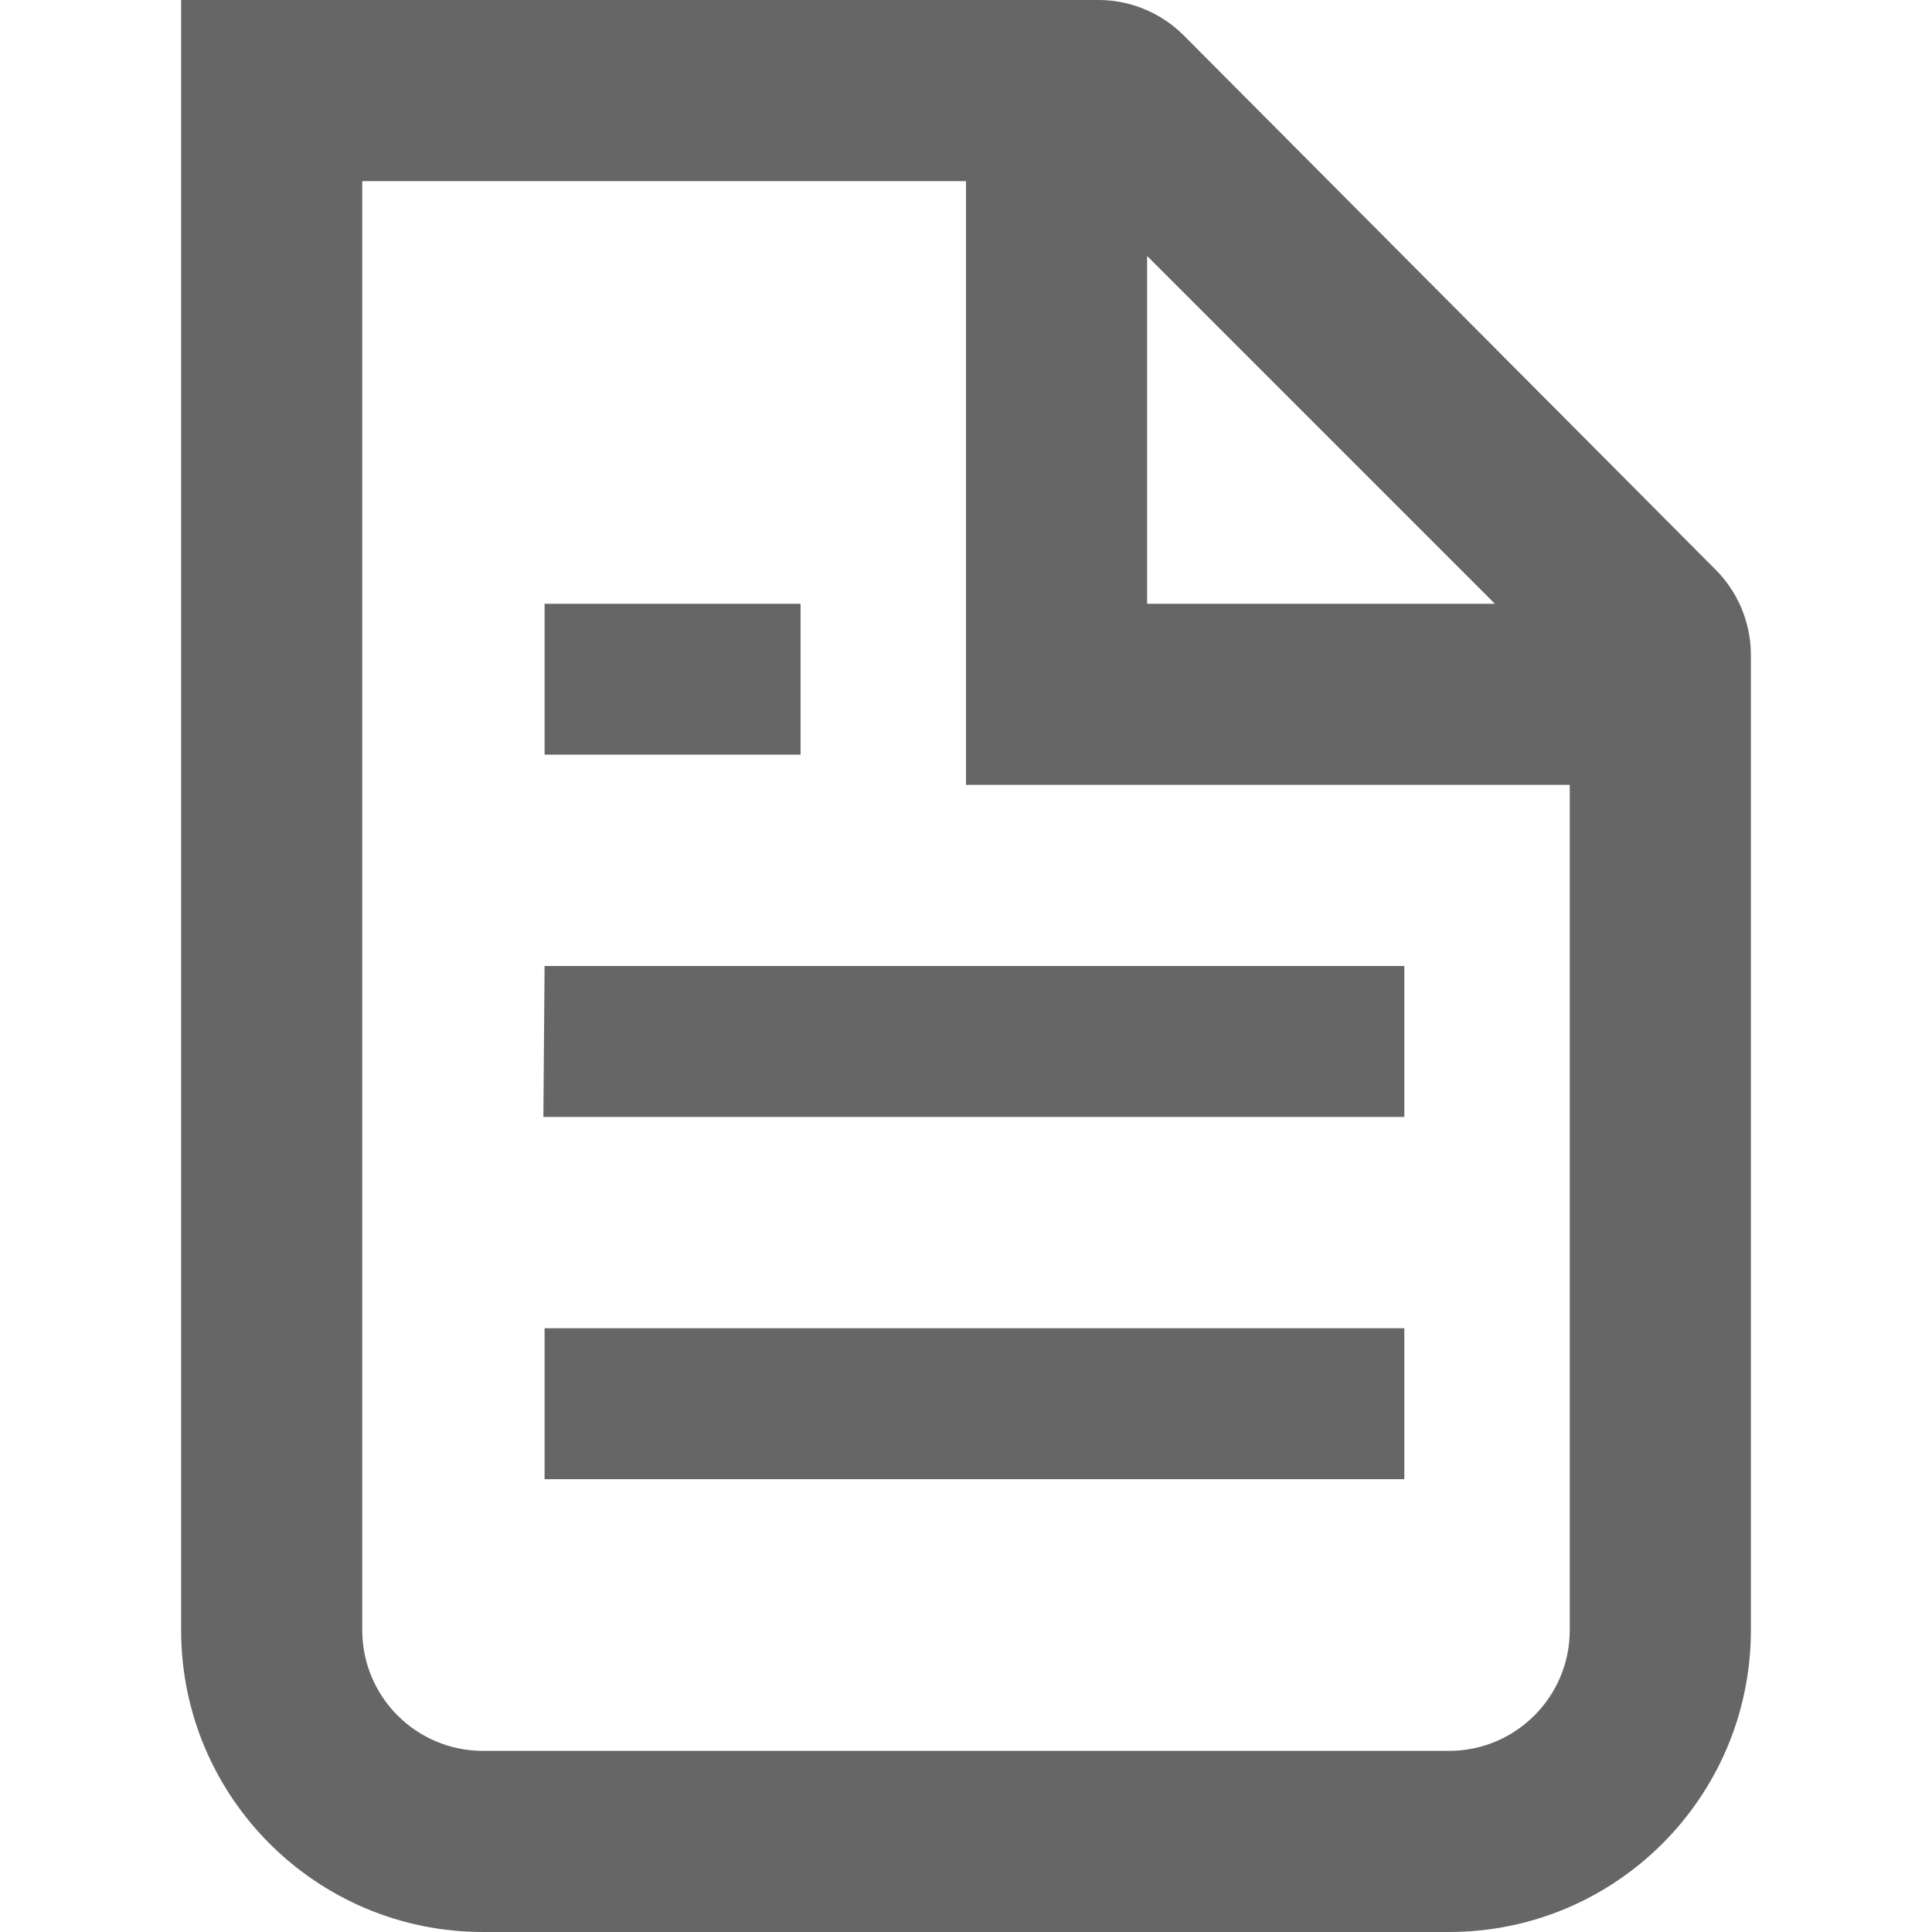
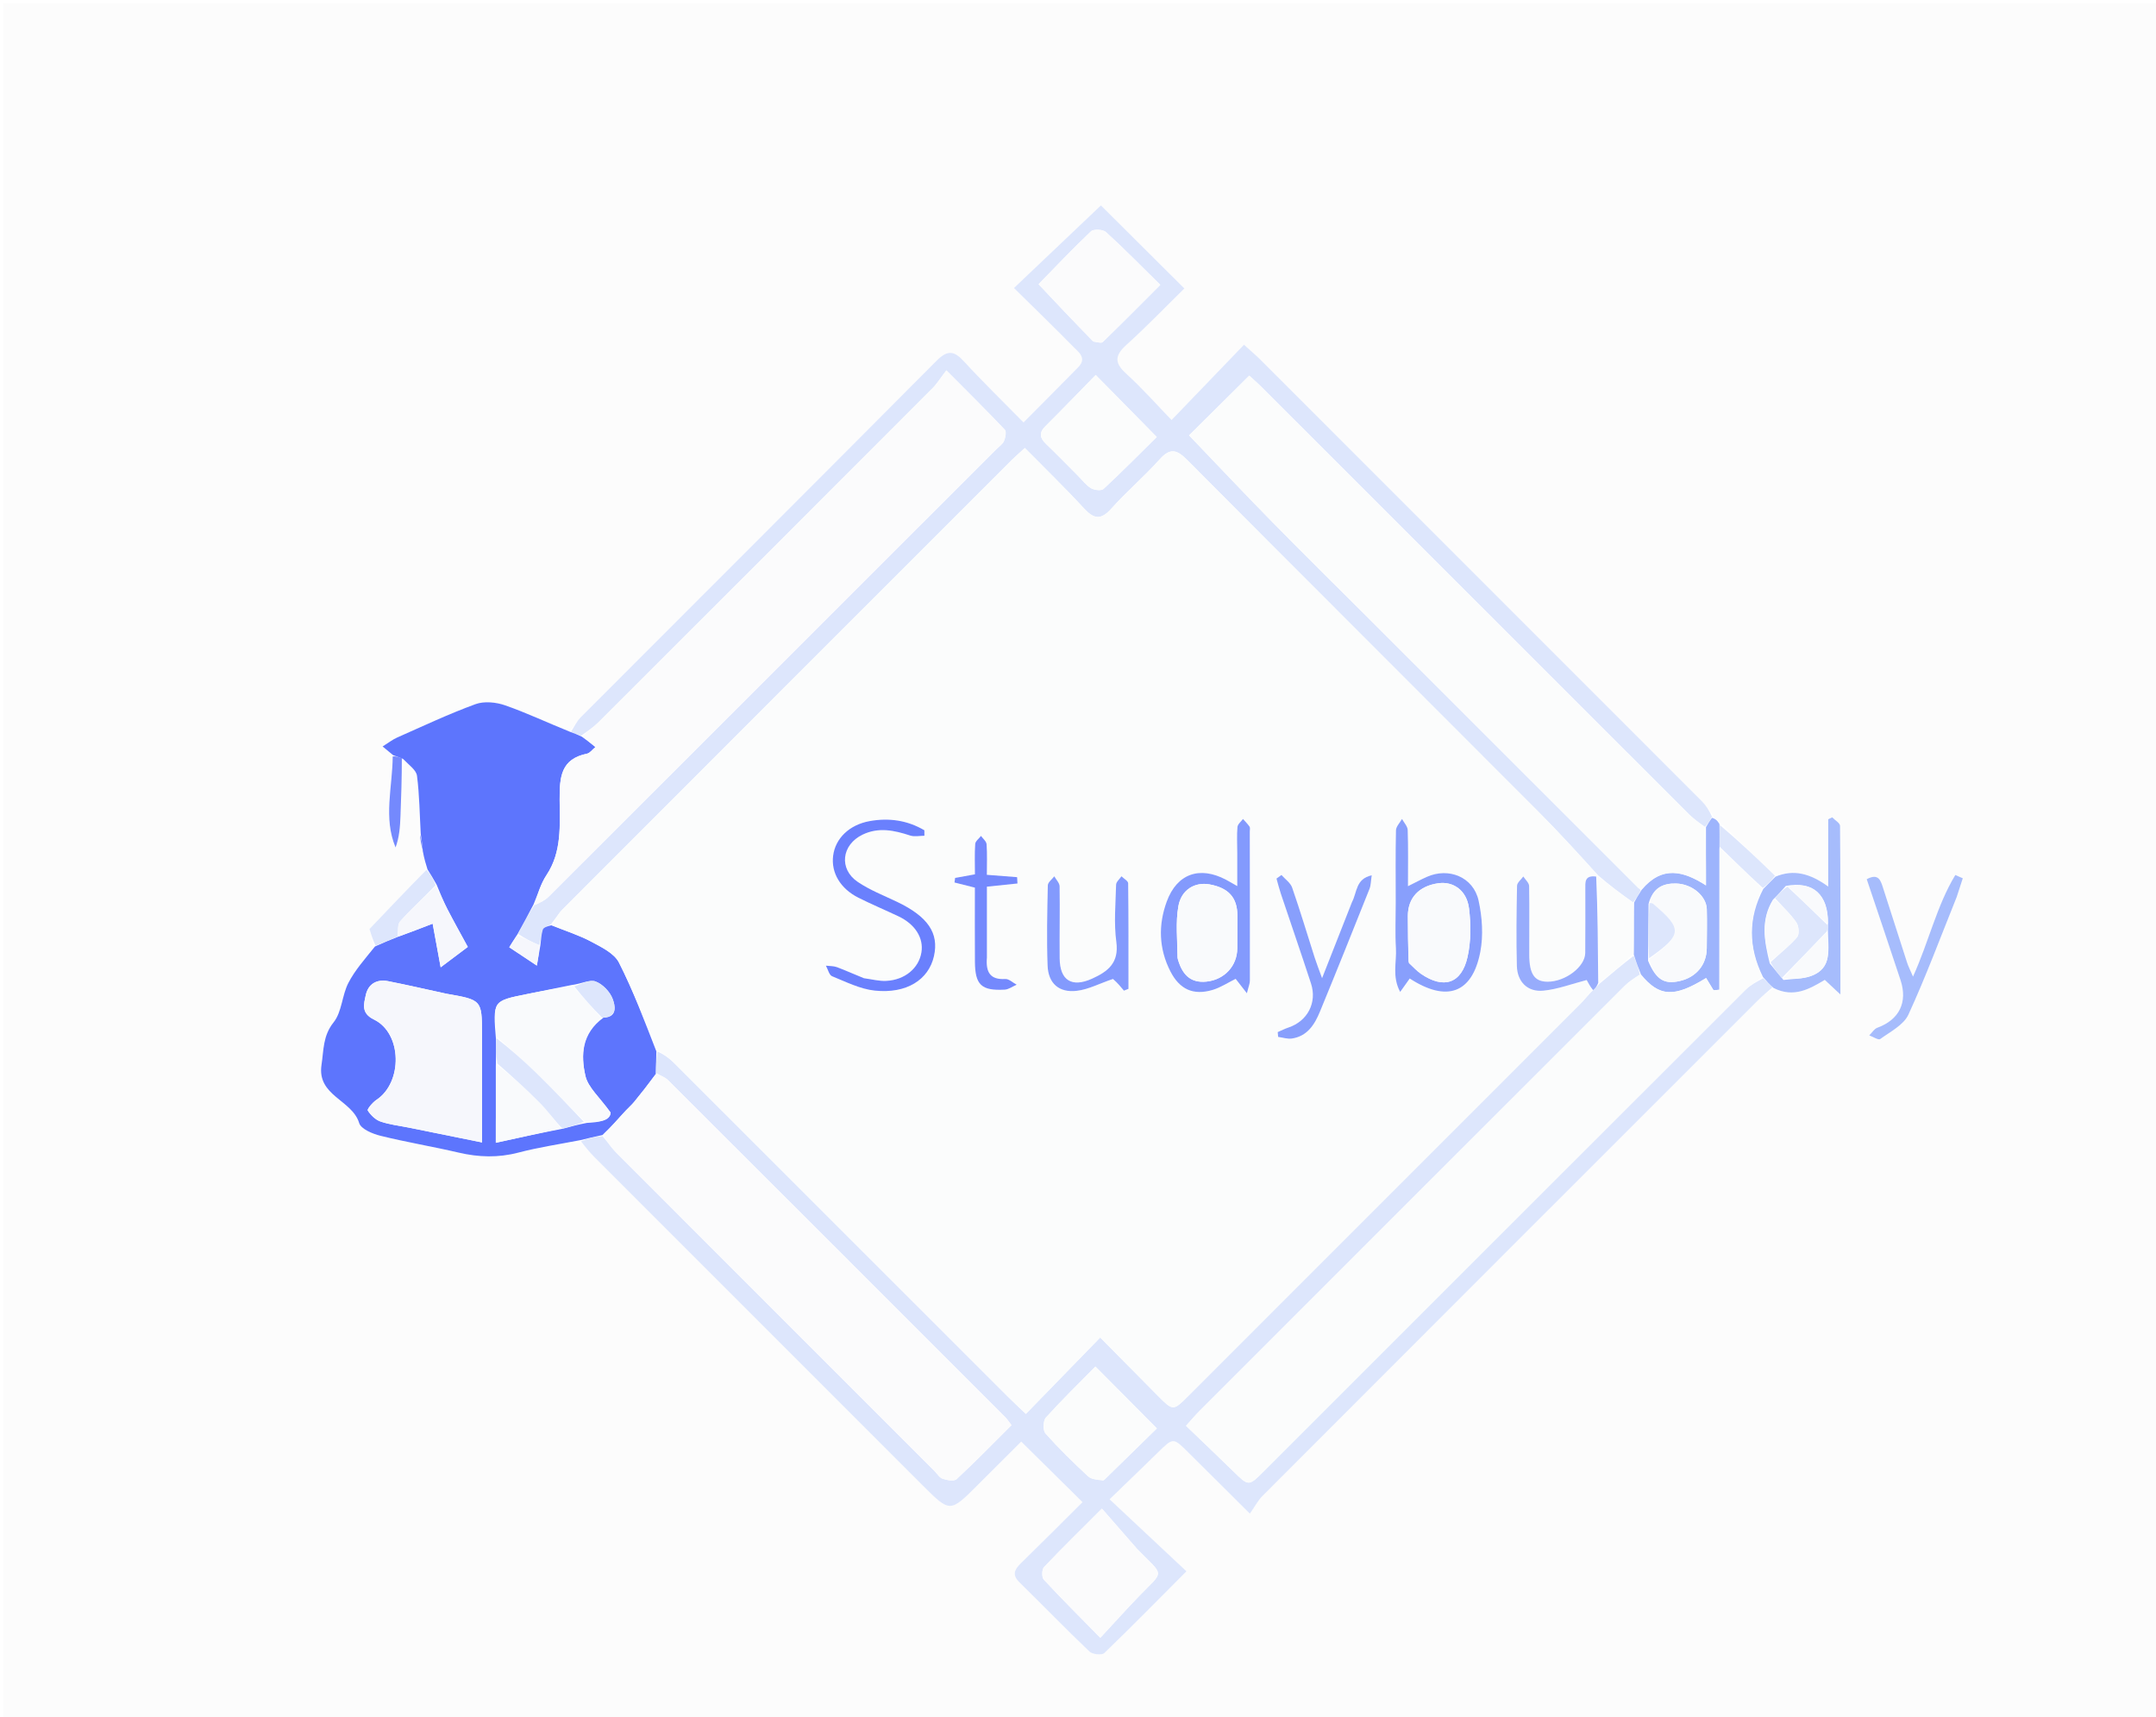
- <svg xmlns="http://www.w3.org/2000/svg" fill="none" viewBox="0 0 16 16">
-   <path d="M14.5 13.5V5.41a1 1 0 0 0-.3-.7L9.8.29A1 1 0 0 0 9.08 0H1.5v13.5A2.5 2.5 0 0 0 4 16h8a2.5 2.5 0 0 0 2.5-2.5m-1.5 0v-7H8v-5H3v12a1 1 0 0 0 1 1h8a1 1 0 0 0 1-1M9.5 5V2.12L12.38 5zM5.13 5h-.62v1.25h2.12V5zm-.62 3h7.12v1.25H4.5zm.62 3h-.62v1.25h7.12V11z" clip-rule="evenodd" fill="#666" fill-rule="evenodd" />
+ <svg xmlns="http://www.w3.org/2000/svg" version="1.1" id="Layer_1" x="0px" y="0px" width="100%" viewBox="0 0 657 523" enable-background="new 0 0 657 523" xml:space="preserve">
+   <path fill="#FCFCFC" opacity="1" stroke="none" d=" M458,524   C305.333,524 153.167,524 1,524   C1,349.667 1,175.333 1,1   C220,1 439,1 658,1   C658,175.333 658,349.667 658,524   C591.5,524 525,524 458,524  M523.921,250.36   C523.275,249.921 522.629,249.482 521.938,248.347   C520.821,246.932 519.834,245.388 518.568,244.121   C473.698,199.205 428.804,154.314 383.902,109.43   C382.664,108.191 381.31,107.068 379.085,105.054   C371.609,112.822 364.503,120.206 357.012,127.991   C352.302,123.126 348.005,118.228 343.208,113.882   C339.597,110.611 339.651,108.369 343.233,105.123   C349.482,99.463 355.343,93.374 360.92,87.902   C351.688,78.72 343.122,70.2 335.479,62.598   C327.019,70.636 318.179,79.035 308.982,87.773   C315.012,93.713 321.115,99.612 327.065,105.662   C328.679,107.304 331.286,109.123 328.575,111.896   C323.245,117.347 317.849,122.734 311.906,128.727   C305.545,122.253 299.475,116.361 293.759,110.142   C290.737,106.854 288.758,106.553 285.37,109.963   C249.316,146.256 213.09,182.377 176.956,218.59   C175.73,219.819 174.974,221.516 173.275,222.966   C166.841,220.244 160.508,217.234 153.925,214.94   C151.169,213.98 147.545,213.614 144.901,214.58   C136.784,217.546 128.937,221.256 121.02,224.756   C119.598,225.385 118.34,226.387 116.595,227.473   C118.052,228.684 118.918,229.404 119.554,230.871   C119.605,239.988 116.759,249.206 120.542,258.247   C121.7,255.093 121.913,251.924 122.039,248.751   C122.272,242.876 122.454,237 123.424,231.578   C124.694,233.185 126.848,234.677 127.072,236.417   C127.821,242.251 127.881,248.173 127.76,254.525   C128.094,256.17 128.428,257.814 128.789,260.173   C129.284,261.762 129.778,263.35 129.617,265.201   C123.952,271.159 118.287,277.117 112.597,283.103   C113.034,284.564 113.585,286.407 113.69,288.743   C111.137,292.323 108.146,295.677 106.153,299.545   C104.204,303.329 104.192,308.37 101.667,311.532   C98.368,315.664 98.667,319.942 97.975,324.492   C96.535,333.977 107.297,335.144 109.449,342.235   C110,344.054 113.532,345.522 115.95,346.12   C123.838,348.071 131.876,349.404 139.793,351.249   C145.887,352.67 151.801,352.856 157.937,351.247   C164.177,349.611 170.599,348.671 177.122,348.161   C178.453,349.641 179.719,351.185 181.123,352.591   C214.447,385.94 247.786,419.273 281.122,452.61   C289.495,460.983 289.493,460.981 297.849,452.631   C302.504,447.979 307.167,443.335 311.204,439.309   C317.686,445.715 323.563,451.523 329.876,457.76   C323.8,463.797 317.482,470.146 311.074,476.401   C309.099,478.329 308.348,479.938 310.68,482.22   C317.825,489.208 324.773,496.401 332.003,503.298   C332.903,504.157 335.766,504.468 336.499,503.763   C344.733,495.854 352.728,487.697 361.553,478.837   C353.705,471.483 346.261,464.506 338.131,456.887   C343.412,451.777 348.194,447.203 352.916,442.568   C357.532,438.038 357.5,438.016 362.235,442.732   C368.088,448.562 373.95,454.382 380.87,461.261   C382.428,459.055 383.376,457.205 384.775,455.805   C435.037,405.47 485.339,355.175 535.65,304.888   C537.055,303.484 538.61,302.231 540.753,301.197   C546.696,304.264 551.601,301.227 556.068,298.606   C557.413,299.863 558.547,300.922 560.829,303.056   C560.829,284.808 560.867,268.245 560.722,251.684   C560.715,250.807 559.16,249.943 558.325,249.073   C557.922,249.267 557.519,249.462 557.116,249.656   C557.116,256.187 557.116,262.718 557.116,270.169   C551.666,266.216 546.593,264.793 540.754,266.521   C535.204,261.332 529.655,256.142 523.921,250.36  M596.411,272.987   C596.981,271.206 597.551,269.425 598.121,267.644   C597.363,267.31 596.605,266.976 595.847,266.642   C590.193,275.972 587.792,286.919 582.955,297.606   C582.119,295.652 581.536,294.533 581.151,293.349   C578.689,285.774 576.273,278.184 573.835,270.6   C573.118,268.369 572.478,265.976 568.849,267.924   C570.576,273.055 572.266,278.061 573.945,283.071   C575.685,288.264 577.423,293.459 579.144,298.658   C581.395,305.457 578.748,310.753 572.082,313.191   C571.109,313.547 570.437,314.725 569.625,315.522   C570.765,315.931 572.411,317.036 572.96,316.635   C576.045,314.387 580.103,312.346 581.556,309.188   C586.894,297.585 591.337,285.571 596.411,272.987  z" />
+   <path fill="#DDE6FC" opacity="1" stroke="none" d=" M173.999,222.995   C174.974,221.516 175.73,219.819 176.956,218.59   C213.09,182.377 249.316,146.256 285.37,109.963   C288.758,106.553 290.737,106.854 293.759,110.142   C299.475,116.361 305.545,122.253 311.906,128.727   C317.849,122.734 323.245,117.347 328.575,111.896   C331.286,109.123 328.679,107.304 327.065,105.662   C321.115,99.612 315.012,93.713 308.982,87.773   C318.179,79.035 327.019,70.636 335.479,62.598   C343.122,70.2 351.688,78.72 360.92,87.902   C355.343,93.374 349.482,99.463 343.233,105.123   C339.651,108.369 339.597,110.611 343.208,113.882   C348.005,118.228 352.302,123.126 357.012,127.991   C364.503,120.206 371.609,112.822 379.085,105.054   C381.31,107.068 382.664,108.191 383.902,109.43   C428.804,154.314 473.698,199.205 518.568,244.121   C519.834,245.388 520.821,246.932 521.681,248.854   C520.904,250.26 520.384,251.158 519.533,252.001   C517.686,250.68 516.062,249.523 514.67,248.132   C471.302,204.802 427.958,161.448 384.601,118.108   C383.13,116.637 381.557,115.269 380.692,114.467   C374.339,120.772 368.474,126.592 362.347,132.673   C370.602,141.281 379.087,150.299 387.762,159.13   C397.614,169.159 407.64,179.016 417.584,188.955   C444.799,216.158 472.011,243.365 499.231,270.562   C499.459,270.789 499.796,270.908 499.952,271.369   C499.203,272.78 498.585,273.898 497.624,274.985   C493.836,272.32 490.392,269.686 486.933,266.704   C480.861,259.991 474.927,253.503 468.723,247.284   C433.073,211.549 397.321,175.916 361.729,140.124   C358.545,136.922 356.528,136.472 353.347,140.026   C348.688,145.232 343.309,149.794 338.654,155.003   C335.453,158.585 333.315,158.184 330.267,154.868   C324.551,148.65 318.463,142.772 312.3,136.52   C310.561,138.12 309.323,139.178 308.175,140.326   C262.581,185.906 216.99,231.489 171.438,277.112   C170.086,278.465 169.164,280.248 167.712,281.784   C166.694,282.256 165.61,282.649 165.401,283.316   C164.928,284.823 164.887,286.465 164.326,288.042   C161.915,286.986 159.848,285.94 157.906,284.569   C159.553,281.362 161.073,278.48 162.799,275.841   C164.405,275.155 166.011,274.432 167.177,273.268   C212.668,227.849 258.119,182.389 303.574,136.934   C304.398,136.109 305.508,135.402 305.944,134.405   C306.395,133.371 306.74,131.525 306.18,130.934   C300.635,125.079 294.892,119.41 288.388,112.867   C286.611,115.178 285.549,116.926 284.145,118.332   C250.261,152.277 216.346,186.192 182.403,220.079   C180.905,221.574 179.094,222.756 177.124,224.175   C175.88,223.843 174.939,223.419 173.999,222.995  M333.33,104.148   C334.249,104.199 335.578,104.673 336.027,104.238   C341.829,98.625 347.506,92.882 353.579,86.807   C347.757,81.081 342.531,75.739 337.016,70.715   C336.111,69.89 333.256,69.742 332.455,70.5   C326.832,75.822 321.511,81.465 316.48,86.611   C322.026,92.504 327.362,98.172 333.33,104.148  M328.516,145.009   C329.816,146.298 330.947,147.869 332.474,148.775   C333.483,149.374 335.621,149.621 336.292,148.995   C342.082,143.592 347.653,137.955 352.497,133.17   C346.041,126.611 340.163,120.64 333.898,114.275   C329.035,119.239 323.852,124.623 318.555,129.893   C316.49,131.947 316.928,133.534 318.821,135.347   C321.945,138.338 324.955,141.447 328.516,145.009  z" />
+   <path fill="#5D75FD" opacity="1" stroke="none" d=" M164.67,288.052   C164.887,286.465 164.928,284.823 165.401,283.316   C165.61,282.649 166.694,282.256 168.024,281.975   C172.513,283.762 176.524,285.006 180.158,286.954   C183.277,288.624 187.168,290.486 188.618,293.332   C193.001,301.933 196.362,311.054 200.024,320.401   C199.926,322.878 199.925,324.926 199.832,327.325   C197.577,330.388 195.439,333.12 193.239,335.802   C192.463,336.746 191.511,337.543 190.683,338.448   C188.428,340.911 186.196,343.396 183.584,345.887   C181.122,346.41 179.032,346.918 176.941,347.427   C170.599,348.671 164.177,349.611 157.937,351.247   C151.801,352.856 145.887,352.67 139.793,351.249   C131.876,349.404 123.838,348.071 115.95,346.12   C113.532,345.522 110,344.054 109.449,342.235   C107.297,335.144 96.535,333.977 97.975,324.492   C98.667,319.942 98.368,315.664 101.667,311.532   C104.192,308.37 104.204,303.329 106.153,299.545   C108.146,295.677 111.137,292.323 114.258,288.433   C116.926,287.226 119.027,286.329 121.51,285.38   C125.127,284.076 128.361,282.824 131.844,281.476   C132.662,285.937 133.467,290.331 134.282,294.775   C137.425,292.413 139.994,290.483 142.552,288.562   C140.523,284.821 138.336,280.932 136.293,276.968   C135.115,274.682 134.169,272.277 133.052,269.604   C132.081,267.835 131.177,266.387 130.273,264.939   C129.778,263.35 129.284,261.762 128.842,259.403   C128.666,257.108 128.436,255.585 128.206,254.061   C127.881,248.173 127.821,242.251 127.072,236.417   C126.848,234.677 124.694,233.185 122.835,231.285   C121.426,230.702 120.605,230.413 119.785,230.124   C118.918,229.404 118.052,228.684 116.595,227.473   C118.34,226.387 119.598,225.385 121.02,224.756   C128.937,221.256 136.784,217.546 144.901,214.58   C147.545,213.614 151.169,213.98 153.925,214.94   C160.508,217.234 166.841,220.244 173.637,222.981   C174.939,223.419 175.88,223.843 177.319,224.497   C178.932,225.624 180.046,226.521 181.455,227.657   C180.406,228.516 179.753,229.486 178.935,229.654   C170.938,231.294 170.514,236.673 170.541,243.645   C170.571,251.372 171.298,259.546 166.524,266.693   C164.749,269.351 163.878,272.612 162.594,275.597   C161.073,278.48 159.553,281.362 157.647,284.772   C156.53,286.494 155.797,287.688 155.192,288.671   C157.92,290.484 160.305,292.069 163.594,294.255   C164.003,291.896 164.337,289.974 164.67,288.052  M151.092,324.975   C151.092,332.519 151.092,340.064 151.092,348.245   C158.154,346.692 164.561,345.283 171.72,343.916   C173.825,343.327 175.929,342.738 178.848,342.189   C182.427,341.973 185.909,341.628 186.076,339.056   C182.702,334.332 179.203,331.408 178.395,327.869   C176.955,321.557 177.267,314.909 183.902,310.109   C188.402,310.002 187.365,306.218 186.693,304.406   C185.887,302.231 183.669,299.93 181.518,299.105   C179.741,298.423 177.171,299.808 174.171,300.181   C169.609,301.105 165.048,302.036 160.485,302.953   C150.169,305.027 150.168,305.025 151.146,316.806   C151.174,319.222 151.202,321.638 151.092,324.975  M135.817,302.785   C129.967,301.512 124.135,300.155 118.262,298.999   C114.795,298.317 112.177,299.873 111.457,303.272   C110.89,305.949 109.944,308.749 113.96,310.693   C122.561,314.856 122.769,329.859 114.701,335.183   C113.536,335.952 111.824,338.03 112.068,338.411   C112.968,339.815 114.418,341.244 115.967,341.775   C118.773,342.738 121.798,343.06 124.731,343.654   C131.978,345.12 139.225,346.589 146.895,348.143   C146.895,336.607 146.926,325.812 146.886,315.017   C146.849,304.713 146.817,304.713 135.817,302.785  z" />
+   <path fill="#DDE6FC" opacity="1" stroke="none" d=" M177.032,347.794   C179.032,346.918 181.122,346.41 183.626,346.242   C185.259,348.122 186.339,349.801 187.717,351.181   C220.052,383.57 252.419,415.926 284.781,448.287   C285.604,449.111 286.304,450.324 287.295,450.65   C288.608,451.084 290.746,451.462 291.5,450.759   C297.187,445.463 302.621,439.895 308.234,434.312   C307.377,433.198 306.951,432.497 306.388,431.934   C272.154,397.678 237.915,363.428 203.632,329.222   C202.638,328.23 201.171,327.713 199.924,326.974   C199.925,324.926 199.926,322.878 200.36,320.44   C202.312,321.31 203.944,322.457 205.334,323.846   C239.399,357.869 273.437,391.919 307.485,425.958   C308.867,427.339 310.307,428.663 312.617,430.871   C320.254,423.019 327.61,415.455 335.268,407.582   C341.395,413.779 347.112,419.588 352.858,425.368   C357.482,430.018 357.503,430.008 362.169,425.342   C401.987,385.528 441.805,345.714 481.606,305.883   C482.889,304.599 483.989,303.132 485.463,301.734   C486.195,301.133 486.639,300.55 487.375,299.821   C491.036,296.757 494.405,293.838 497.854,291.277   C498.644,293.41 499.353,295.186 499.71,297.003   C497.942,298.159 496.393,299.141 495.126,300.407   C451.864,343.623 408.627,386.865 365.398,430.114   C364.161,431.351 363.041,432.705 361.421,434.497   C366.512,439.391 371.221,443.854 375.856,448.392   C380.514,452.954 380.486,452.992 385.178,448.3   C434.073,399.407 482.96,350.504 531.894,301.648   C533.356,300.188 535.296,299.204 537.3,298.113   C538.423,299.12 539.259,300.013 540.095,300.907   C538.61,302.231 537.055,303.484 535.65,304.888   C485.339,355.175 435.037,405.47 384.775,455.805   C383.376,457.205 382.428,459.055 380.87,461.261   C373.95,454.382 368.088,448.562 362.235,442.732   C357.5,438.016 357.532,438.038 352.916,442.568   C348.194,447.203 343.412,451.777 338.131,456.887   C346.261,464.506 353.705,471.483 361.553,478.837   C352.728,487.697 344.733,495.854 336.499,503.763   C335.766,504.468 332.903,504.157 332.003,503.298   C324.773,496.401 317.825,489.208 310.68,482.22   C308.348,479.938 309.099,478.329 311.074,476.401   C317.482,470.146 323.8,463.797 329.876,457.76   C323.563,451.523 317.686,445.715 311.204,439.309   C307.167,443.335 302.504,447.979 297.849,452.631   C289.493,460.981 289.495,460.983 281.122,452.61   C247.786,419.273 214.447,385.94 181.123,352.591   C179.719,351.185 178.453,349.641 177.032,347.794  M346.495,472.014   C343.028,468.039 339.56,464.063 335.792,459.742   C329.06,466.474 323.492,471.906 318.152,477.553   C317.478,478.266 317.417,480.654 318.061,481.348   C323.438,487.145 329.046,492.727 335.3,499.102   C339.667,494.395 343.317,490.323 347.115,486.395   C354.862,478.383 354.871,480.571 346.495,472.014  M336.477,451.003   C342.123,445.476 347.77,439.949 352.532,435.288   C345.94,428.65 340.044,422.713 333.81,416.437   C329.065,421.256 323.713,426.463 318.714,431.99   C317.857,432.938 317.772,435.907 318.588,436.824   C322.664,441.406 327.073,445.708 331.571,449.887   C332.608,450.85 334.455,450.943 336.477,451.003  z" />
+   <path fill="#A6BCFC" opacity="1" stroke="none" d=" M540.424,301.052   C539.259,300.013 538.423,299.12 537.241,297.747   C532.685,288.507 532.733,279.778 537.33,270.88   C538.724,269.509 539.869,268.338 541.015,267.166   C546.593,264.793 551.666,266.216 557.116,270.169   C557.116,262.718 557.116,256.187 557.116,249.656   C557.519,249.462 557.922,249.267 558.325,249.073   C559.16,249.943 560.715,250.807 560.722,251.684   C560.867,268.245 560.829,284.808 560.829,303.056   C558.547,300.922 557.413,299.863 556.068,298.606   C551.601,301.227 546.696,304.264 540.424,301.052  M544.199,269.974   C543.108,271.228 542.017,272.481 540.28,274.163   C536.538,280.215 537.541,286.562 539.3,293.566   C540.512,295.067 541.724,296.567 543.492,298.626   C546.316,298.252 549.321,298.37 551.927,297.408   C558.489,294.986 557.081,289.184 557.016,283.356   C557.012,282.905 557.008,282.454 557.045,281.131   C557.108,272.684 552.47,268.399 544.199,269.974  z" />
+   <path fill="#9DB4FC" opacity="1" stroke="none" d=" M500.061,296.962   C499.353,295.186 498.644,293.41 497.868,290.874   C497.857,285.082 497.912,280.049 497.967,275.017   C498.585,273.898 499.203,272.78 500.244,271.191   C506.488,263.71 512.987,265.391 519.864,269.808   C519.864,263.516 519.864,257.786 519.864,252.056   C520.384,251.158 520.904,250.26 521.703,249.202   C522.629,249.482 523.275,249.921 523.965,251.097   C524.01,253.894 524.011,255.952 523.982,258.478   C523.952,273.167 523.952,287.389 523.952,301.611   C523.356,301.665 522.761,301.72 522.166,301.774   C521.412,300.53 520.658,299.285 519.905,298.041   C510.085,304.065 505.729,303.784 500.061,296.962  M502.216,292.775   C504.612,298.486 507.019,300.036 511.824,298.964   C516.882,297.835 520.079,293.982 520.105,288.961   C520.126,284.992 520.226,281.02 520.114,277.055   C520.004,273.151 515.756,269.377 510.761,269.241   C506.964,269.139 503.622,270.488 502.367,275.469   C502.313,281.002 502.259,286.536 502.216,292.775  z" />
+   <path fill="#A6BCFC" opacity="1" stroke="none" d=" M596.264,273.35   C591.337,285.571 586.894,297.585 581.556,309.188   C580.103,312.346 576.045,314.387 572.96,316.635   C572.411,317.036 570.765,315.931 569.625,315.522   C570.437,314.725 571.109,313.547 572.082,313.191   C578.748,310.753 581.395,305.457 579.144,298.658   C577.423,293.459 575.685,288.264 573.945,283.071   C572.266,278.061 570.576,273.055 568.849,267.924   C572.478,265.976 573.118,268.369 573.835,270.6   C576.273,278.184 578.689,285.774 581.151,293.349   C581.536,294.533 582.119,295.652 582.955,297.606   C587.792,286.919 590.193,275.972 595.847,266.642   C596.605,266.976 597.363,267.31 598.121,267.644   C597.551,269.425 596.981,271.206 596.264,273.35  z" />
+   <path fill="#DDE6FC" opacity="1" stroke="none" d=" M129.945,265.07   C131.177,266.387 132.081,267.835 132.745,269.759   C128.953,273.714 125.249,277.057 121.947,280.758   C121.052,281.761 121.368,283.845 121.128,285.432   C119.027,286.329 116.926,287.226 114.481,288.187   C113.585,286.407 113.034,284.564 112.597,283.103   C118.287,277.117 123.952,271.159 129.945,265.07  z" />
+   <path fill="#DDE6FC" opacity="1" stroke="none" d=" M524.013,258.011   C524.011,255.952 524.01,253.894 524.057,251.394   C529.655,256.142 535.204,261.332 540.884,266.844   C539.869,268.338 538.724,269.509 537.172,270.575   C532.515,266.316 528.264,262.164 524.013,258.011  z" />
+   <path fill="#7489FD" opacity="1" stroke="none" d=" M119.669,230.497   C120.605,230.413 121.426,230.702 122.452,231.058   C122.454,237 122.272,242.876 122.039,248.751   C121.913,251.924 121.7,255.093 120.542,258.247   C116.759,249.206 119.605,239.988 119.669,230.497  z" />
+   <path fill="#7489FD" opacity="1" stroke="none" d=" M127.983,254.293   C128.436,255.585 128.666,257.108 128.828,259.045   C128.428,257.814 128.094,256.17 127.983,254.293  z" />
+   <path fill="#FBFCFC" opacity="1" stroke="none" d=" M485.174,301.751   C483.989,303.132 482.889,304.599 481.606,305.883   C441.805,345.714 401.987,385.528 362.169,425.342   C357.503,430.008 357.482,430.018 352.858,425.368   C347.112,419.588 341.395,413.779 335.268,407.582   C327.61,415.455 320.254,423.019 312.617,430.871   C310.307,428.663 308.867,427.339 307.485,425.958   C273.437,391.919 239.399,357.869 205.334,323.846   C203.944,322.457 202.312,321.31 200.457,320.011   C196.362,311.054 193.001,301.933 188.618,293.332   C187.168,290.486 183.277,288.624 180.158,286.954   C176.524,285.006 172.513,283.762 168.354,282.021   C169.164,280.248 170.086,278.465 171.438,277.112   C216.99,231.489 262.581,185.906 308.175,140.326   C309.323,139.178 310.561,138.12 312.3,136.52   C318.463,142.772 324.551,148.65 330.267,154.868   C333.315,158.184 335.453,158.585 338.654,155.003   C343.309,149.794 348.688,145.232 353.347,140.026   C356.528,136.472 358.545,136.922 361.729,140.124   C397.321,175.916 433.073,211.549 468.723,247.284   C474.927,253.503 480.861,259.991 486.901,266.735   C486.883,267.115 486.817,267.179 486.416,267.122   C482.778,266.64 483.098,268.922 483.095,270.927   C483.085,277.42 483.143,283.914 483.071,290.407   C483.024,294.633 476.991,299.172 471.607,299.166   C467.639,299.161 466.031,296.878 466.007,290.974   C465.977,283.982 466.103,276.988 465.967,269.998   C465.948,269.02 464.816,268.063 464.199,267.097   C463.534,268.035 462.31,268.962 462.291,269.913   C462.129,278.068 462.021,286.232 462.24,294.384   C462.37,299.201 465.508,302.353 470.281,301.893   C474.725,301.465 479.049,299.795 483.51,298.65   C483.942,299.455 484.558,300.603 485.174,301.751  M262.858,298.008   C260.263,296.904 257.699,295.718 255.059,294.735   C254.021,294.349 252.814,294.417 251.684,294.278   C252.3,295.388 252.659,297.13 253.575,297.501   C257.819,299.224 262.129,301.408 266.578,301.873   C276.266,302.885 282.974,298.564 284.6,291.398   C286.199,284.354 282.755,279.32 273.367,274.829   C269.326,272.896 265.069,271.247 261.392,268.757   C255.548,264.799 256.463,257.441 262.828,254.36   C267.733,251.985 272.514,253.027 277.37,254.621   C278.678,255.051 280.246,254.687 281.694,254.687   C281.69,254.129 281.687,253.572 281.683,253.015   C276.513,249.969 270.902,249.162 265.008,250.224   C258.812,251.341 254.547,255.483 253.88,260.791   C253.232,265.952 256.06,270.793 261.605,273.577   C265.617,275.591 269.767,277.328 273.824,279.254   C278.878,281.654 281.503,285.844 280.788,290.219   C279.999,295.048 275.751,298.632 270.05,298.916   C267.935,299.022 265.786,298.449 262.858,298.008  M377.033,260.447   C377.033,263.473 377.033,266.498 377.033,270.028   C375.304,269.047 374.461,268.54 373.591,268.08   C365.587,263.848 358.671,266.227 355.552,274.713   C352.926,281.857 353.115,289.106 356.653,296.014   C359.465,301.503 363.622,303.411 369.499,301.67   C371.976,300.936 374.223,299.428 376.543,298.288   C377.519,299.541 378.425,300.706 379.969,302.688   C380.472,300.627 380.877,299.739 380.878,298.85   C380.9,283.698 380.871,268.546 380.851,253.394   C380.851,252.895 381.016,252.272 380.782,251.921   C380.214,251.069 379.456,250.344 378.775,249.568   C378.188,250.377 377.172,251.148 377.095,252.004   C376.871,254.481 377.024,256.992 377.033,260.447  M425.32,275.5   C425.32,279.995 425.107,284.502 425.382,288.98   C425.636,293.139 424.138,297.595 426.678,302.273   C428.038,300.365 428.824,299.262 429.588,298.189   C440.881,305.512 448.644,302.719 451.088,290.111   C452.062,285.085 451.677,279.486 450.57,274.442   C448.996,267.268 441.472,264.225 434.78,267.226   C433.023,268.013 431.324,268.929 429.053,270.056   C429.053,263.86 429.155,258.398 428.971,252.945   C428.932,251.801 427.841,250.693 427.236,249.569   C426.593,250.721 425.422,251.861 425.395,253.028   C425.226,260.182 425.317,267.342 425.32,275.5  M411.89,275.261   C409.052,282.446 406.215,289.631 402.877,298.081   C401.801,295.105 401.157,293.484 400.626,291.827   C398.348,284.71 396.212,277.546 393.761,270.49   C393.246,269.01 391.619,267.916 390.505,266.644   C389.998,267.007 389.492,267.369 388.985,267.732   C389.42,269.256 389.796,270.799 390.299,272.3   C393.358,281.438 396.508,290.545 399.501,299.705   C401.415,305.565 398.422,311.194 392.62,313.13   C391.502,313.503 390.443,314.053 389.357,314.521   C389.402,315.008 389.446,315.495 389.491,315.982   C390.873,316.167 392.3,316.668 393.63,316.481   C398.365,315.817 400.604,312.222 402.219,308.302   C407.347,295.864 412.344,283.373 417.327,270.876   C417.766,269.777 417.734,268.49 418.006,266.738   C413.086,267.827 413.582,271.881 411.89,275.261  M339.526,298.284   C340.517,299.484 341.508,300.685 342.499,301.885   C342.958,301.704 343.416,301.522 343.874,301.34   C343.874,290.617 343.915,279.893 343.783,269.172   C343.774,268.452 342.452,267.749 341.741,267.039   C341.172,267.892 340.133,268.733 340.11,269.6   C339.958,275.419 339.405,281.327 340.181,287.043   C341.053,293.462 337.571,296.079 332.767,298.249   C326.627,301.023 322.977,298.782 322.911,292.06   C322.838,284.741 323.01,277.42 322.895,270.103   C322.879,269.075 321.839,268.064 321.273,267.045   C320.587,267.961 319.325,268.865 319.304,269.796   C319.127,277.943 318.93,286.104 319.234,294.242   C319.437,299.666 322.696,302.577 328.126,301.939   C331.773,301.51 335.246,299.611 339.526,298.284  M300.74,291.327   C300.74,284.252 300.74,277.176 300.74,270.199   C304.45,269.814 307.253,269.523 310.056,269.232   C310.019,268.591 309.982,267.949 309.945,267.307   C306.96,267.075 303.975,266.842 300.724,266.589   C300.724,263.231 300.857,260.237 300.642,257.268   C300.578,256.387 299.535,255.576 298.94,254.733   C298.324,255.548 297.236,256.331 297.176,257.185   C296.962,260.286 297.092,263.411 297.092,266.439   C294.685,266.878 292.867,267.209 291.05,267.541   C290.99,268.004 290.929,268.467 290.869,268.93   C292.851,269.43 294.833,269.929 297.077,270.495   C297.077,278.15 297.032,285.623 297.09,293.096   C297.146,300.146 299.045,301.955 306.151,301.58   C307.392,301.514 308.589,300.596 309.806,300.072   C308.649,299.463 307.461,298.281 306.342,298.344   C301.816,298.599 300.358,296.379 300.74,291.327  z" />
+   <path fill="#FBFCFC" opacity="1" stroke="none" d=" M519.533,252.001   C519.864,257.786 519.864,263.516 519.864,269.808   C512.987,265.391 506.488,263.71 500.374,270.899   C499.796,270.908 499.459,270.789 499.231,270.562   C472.011,243.365 444.799,216.158 417.584,188.955   C407.64,179.016 397.614,169.159 387.762,159.13   C379.087,150.299 370.602,141.281 362.347,132.673   C368.474,126.592 374.339,120.772 380.692,114.467   C381.557,115.269 383.13,116.637 384.601,118.108   C427.958,161.448 471.302,204.802 514.67,248.132   C516.062,249.523 517.686,250.68 519.533,252.001  z" />
+   <path fill="#FBFBFC" opacity="1" stroke="none" d=" M162.799,275.841   C163.878,272.612 164.749,269.351 166.524,266.693   C171.298,259.546 170.571,251.372 170.541,243.645   C170.514,236.673 170.938,231.294 178.935,229.654   C179.753,229.486 180.406,228.516 181.455,227.657   C180.046,226.521 178.932,225.624 177.623,224.405   C179.094,222.756 180.905,221.574 182.403,220.079   C216.346,186.192 250.261,152.277 284.145,118.332   C285.549,116.926 286.611,115.178 288.388,112.867   C294.892,119.41 300.635,125.079 306.18,130.934   C306.74,131.525 306.395,133.371 305.944,134.405   C305.508,135.402 304.398,136.109 303.574,136.934   C258.119,182.389 212.668,227.849 167.177,273.268   C166.011,274.432 164.405,275.155 162.799,275.841  z" />
+   <path fill="#FBFBFC" opacity="1" stroke="none" d=" M333.014,103.995   C327.362,98.172 322.026,92.504 316.48,86.611   C321.511,81.465 326.832,75.822 332.455,70.5   C333.256,69.742 336.111,69.89 337.016,70.715   C342.531,75.739 347.757,81.081 353.579,86.807   C347.506,92.882 341.829,98.625 336.027,104.238   C335.578,104.673 334.249,104.199 333.014,103.995  z" />
+   <path fill="#FBFCFC" opacity="1" stroke="none" d=" M328.264,144.758   C324.955,141.447 321.945,138.338 318.821,135.347   C316.928,133.534 316.49,131.947 318.555,129.893   C323.852,124.623 329.035,119.239 333.898,114.275   C340.163,120.64 346.041,126.611 352.497,133.17   C347.653,137.955 342.082,143.592 336.292,148.995   C335.621,149.621 333.483,149.374 332.474,148.775   C330.947,147.869 329.816,146.298 328.264,144.758  z" />
+   <path fill="#FBFCFC" opacity="1" stroke="none" d=" M497.624,274.985   C497.912,280.049 497.857,285.082 497.787,290.517   C494.405,293.838 491.036,296.757 487.327,299.357   C486.93,288.419 486.874,277.799 486.817,267.179   C486.817,267.179 486.883,267.115 486.915,267.083   C490.392,269.686 493.836,272.32 497.624,274.985  z" />
+   <path fill="#F6F7FC" opacity="1" stroke="none" d=" M164.326,288.042   C164.337,289.974 164.003,291.896 163.594,294.255   C160.305,292.069 157.92,290.484 155.192,288.671   C155.797,287.688 156.53,286.494 157.521,285.097   C159.848,285.94 161.915,286.986 164.326,288.042  z" />
+   <path fill="#FBFBFC" opacity="1" stroke="none" d=" M199.832,327.325   C201.171,327.713 202.638,328.23 203.632,329.222   C237.915,363.428 272.154,397.678 306.388,431.934   C306.951,432.497 307.377,433.198 308.234,434.312   C302.621,439.895 297.187,445.463 291.5,450.759   C290.746,451.462 288.608,451.084 287.295,450.65   C286.304,450.324 285.604,449.111 284.781,448.287   C252.419,415.926 220.052,383.57 187.717,351.181   C186.339,349.801 185.259,348.122 183.998,346.227   C186.196,343.396 188.428,340.911 190.683,338.448   C191.511,337.543 192.463,336.746 193.239,335.802   C195.439,333.12 197.577,330.388 199.832,327.325  z" />
+   <path fill="#F6F7FC" opacity="1" stroke="none" d=" M136.233,302.864   C146.817,304.713 146.849,304.713 146.886,315.017   C146.926,325.812 146.895,336.607 146.895,348.143   C139.225,346.589 131.978,345.12 124.731,343.654   C121.798,343.06 118.773,342.738 115.967,341.775   C114.418,341.244 112.968,339.815 112.068,338.411   C111.824,338.03 113.536,335.952 114.701,335.183   C122.769,329.859 122.561,314.856 113.96,310.693   C109.944,308.749 110.89,305.949 111.457,303.272   C112.177,299.873 114.795,298.317 118.262,298.999   C124.135,300.155 129.967,301.512 136.233,302.864  z" />
+   <path fill="#F9FAFC" opacity="1" stroke="none" d=" M151.4,315.931   C150.168,305.025 150.169,305.027 160.485,302.953   C165.048,302.036 169.609,301.105 174.618,300.549   C177.741,303.993 180.417,307.068 183.092,310.144   C177.267,314.909 176.955,321.557 178.395,327.869   C179.203,331.408 182.702,334.332 186.076,339.056   C185.909,341.628 182.427,341.973 178.308,341.851   C172.991,336.657 168.29,331.723 163.414,326.971   C159.521,323.177 155.413,319.603 151.4,315.931  z" />
+   <path fill="#F9FAFC" opacity="1" stroke="none" d=" M170.968,343.873   C164.561,345.283 158.154,346.692 151.092,348.245   C151.092,340.064 151.092,332.519 151.487,324.549   C156.084,328.072 160.395,331.914 164.447,336.012   C166.832,338.423 168.808,341.239 170.968,343.873  z" />
+   <path fill="#F6F7FC" opacity="1" stroke="none" d=" M121.51,285.38   C121.368,283.845 121.052,281.761 121.947,280.758   C125.249,277.057 128.953,273.714 132.812,270.081   C134.169,272.277 135.115,274.682 136.293,276.968   C138.336,280.932 140.523,284.821 142.552,288.562   C139.994,290.483 137.425,292.413 134.282,294.775   C133.467,290.331 132.662,285.937 131.844,281.476   C128.361,282.824 125.127,284.076 121.51,285.38  z" />
+   <path fill="#DDE6FC" opacity="1" stroke="none" d=" M171.344,343.895   C168.808,341.239 166.832,338.423 164.447,336.012   C160.395,331.914 156.084,328.072 151.556,324.089   C151.202,321.638 151.174,319.222 151.273,316.369   C155.413,319.603 159.521,323.177 163.414,326.971   C168.29,331.723 172.991,336.657 177.901,341.831   C175.929,342.738 173.825,343.327 171.344,343.895  z" />
+   <path fill="#DDE6FC" opacity="1" stroke="none" d=" M183.497,310.127   C180.417,307.068 177.741,303.993 175.009,300.597   C177.171,299.808 179.741,298.423 181.518,299.105   C183.669,299.93 185.887,302.231 186.693,304.406   C187.365,306.218 188.402,310.002 183.497,310.127  z" />
+   <path fill="#FBFCFC" opacity="1" stroke="none" d=" M523.982,258.478   C528.264,262.164 532.515,266.316 536.924,270.774   C532.733,279.778 532.685,288.507 536.954,297.633   C535.296,299.204 533.356,300.188 531.894,301.648   C482.96,350.504 434.073,399.407 385.178,448.3   C380.486,452.992 380.514,452.954 375.856,448.392   C371.221,443.854 366.512,439.391 361.421,434.497   C363.041,432.705 364.161,431.351 365.398,430.114   C408.627,386.865 451.864,343.623 495.126,300.407   C496.393,299.141 497.942,298.159 499.71,297.003   C505.729,303.784 510.085,304.065 519.905,298.041   C520.658,299.285 521.412,300.53 522.166,301.774   C522.761,301.72 523.356,301.665 523.952,301.611   C523.952,287.389 523.952,273.167 523.982,258.478  z" />
+   <path fill="#FBFBFC" opacity="1" stroke="none" d=" M346.746,472.265   C354.871,480.571 354.862,478.383 347.115,486.395   C343.317,490.323 339.667,494.395 335.3,499.102   C329.046,492.727 323.438,487.145 318.061,481.348   C317.417,480.654 317.478,478.266 318.152,477.553   C323.492,471.906 329.06,466.474 335.792,459.742   C339.56,464.063 343.028,468.039 346.746,472.265  z" />
+   <path fill="#FBFCFC" opacity="1" stroke="none" d=" M336.203,451.219   C334.455,450.943 332.608,450.85 331.571,449.887   C327.073,445.708 322.664,441.406 318.588,436.824   C317.772,435.907 317.857,432.938 318.714,431.99   C323.713,426.463 329.065,421.256 333.81,416.437   C340.044,422.713 345.94,428.65 352.532,435.288   C347.77,439.949 342.123,445.476 336.203,451.219  z" />
+   <path fill="#97ACFC" opacity="1" stroke="none" d=" M486.416,267.122   C486.874,277.799 486.93,288.419 487.034,299.503   C486.639,300.55 486.195,301.133 485.463,301.734   C484.558,300.603 483.942,299.455 483.51,298.65   C479.049,299.795 474.725,301.465 470.281,301.893   C465.508,302.353 462.37,299.201 462.24,294.384   C462.021,286.232 462.129,278.068 462.291,269.913   C462.31,268.962 463.534,268.035 464.199,267.097   C464.816,268.063 465.948,269.02 465.967,269.998   C466.103,276.988 465.977,283.982 466.007,290.974   C466.031,296.878 467.639,299.161 471.607,299.166   C476.991,299.172 483.024,294.633 483.071,290.407   C483.143,283.914 483.085,277.42 483.095,270.927   C483.098,268.922 482.778,266.64 486.416,267.122  z" />
+   <path fill="#DDE6FC" opacity="1" stroke="none" d=" M557.003,282.003   C557.008,282.454 557.012,282.905 556.695,283.835   C551.894,288.898 547.415,293.483 542.935,298.067   C541.724,296.567 540.512,295.067 539.539,293.234   C542.444,290.494 545.328,288.272 547.65,285.568   C548.381,284.717 548.165,282.183 547.409,281.099   C545.549,278.434 543.124,276.164 540.927,273.735   C542.017,272.481 543.108,271.228 544.693,270.229   C549.126,274.324 553.065,278.164 557.003,282.003  z" />
+   <path fill="#F9FAFC" opacity="1" stroke="none" d=" M540.603,273.949   C543.124,276.164 545.549,278.434 547.409,281.099   C548.165,282.183 548.381,284.717 547.65,285.568   C545.328,288.272 542.444,290.494 539.444,292.923   C537.541,286.562 536.538,280.215 540.603,273.949  z" />
+   <path fill="#F9FAFC" opacity="1" stroke="none" d=" M543.214,298.347   C547.415,293.483 551.894,288.898 556.669,284.172   C557.081,289.184 558.489,294.986 551.927,297.408   C549.321,298.37 546.316,298.252 543.214,298.347  z" />
+   <path fill="#F9FAFC" opacity="1" stroke="none" d=" M557.024,281.567   C553.065,278.164 549.126,274.324 545.019,270.174   C552.47,268.399 557.108,272.684 557.024,281.567  z" />
+   <path fill="#F9FAFC" opacity="1" stroke="none" d=" M502.893,274.988   C503.622,270.488 506.964,269.139 510.761,269.241   C515.756,269.377 520.004,273.151 520.114,277.055   C520.226,281.02 520.126,284.992 520.105,288.961   C520.079,293.982 516.882,297.835 511.824,298.964   C507.019,300.036 504.612,298.486 502.532,292.358   C512.716,284.821 512.814,283.099 503.775,275.432   C503.531,275.225 503.19,275.133 502.893,274.988  z" />
+   <path fill="#DDE6FC" opacity="1" stroke="none" d=" M502.63,275.228   C503.19,275.133 503.531,275.225 503.775,275.432   C512.814,283.099 512.716,284.821 502.527,292.005   C502.259,286.536 502.313,281.002 502.63,275.228  z" />
+   <path fill="#6A80FD" opacity="1" stroke="none" d=" M263.255,298.097   C265.786,298.449 267.935,299.022 270.05,298.916   C275.751,298.632 279.999,295.048 280.788,290.219   C281.503,285.844 278.878,281.654 273.824,279.254   C269.767,277.328 265.617,275.591 261.605,273.577   C256.06,270.793 253.232,265.952 253.88,260.791   C254.547,255.483 258.812,251.341 265.008,250.224   C270.902,249.162 276.513,249.969 281.683,253.015   C281.687,253.572 281.69,254.129 281.694,254.687   C280.246,254.687 278.678,255.051 277.37,254.621   C272.514,253.027 267.733,251.985 262.828,254.36   C256.463,257.441 255.548,264.799 261.392,268.757   C265.069,271.247 269.326,272.896 273.367,274.829   C282.755,279.32 286.199,284.354 284.6,291.398   C282.974,298.564 276.266,302.885 266.578,301.873   C262.129,301.408 257.819,299.224 253.575,297.501   C252.659,297.13 252.3,295.388 251.684,294.278   C252.814,294.417 254.021,294.349 255.059,294.735   C257.699,295.718 260.263,296.904 263.255,298.097  z" />
+   <path fill="#839AFD" opacity="1" stroke="none" d=" M377.032,259.968   C377.024,256.992 376.871,254.481 377.095,252.004   C377.172,251.148 378.188,250.377 378.775,249.568   C379.456,250.344 380.214,251.069 380.782,251.921   C381.016,252.272 380.851,252.895 380.851,253.394   C380.871,268.546 380.9,283.698 380.878,298.85   C380.877,299.739 380.472,300.627 379.969,302.688   C378.425,300.706 377.519,299.541 376.543,298.288   C374.223,299.428 371.976,300.936 369.499,301.67   C363.622,303.411 359.465,301.503 356.653,296.014   C353.115,289.106 352.926,281.857 355.552,274.713   C358.671,266.227 365.587,263.848 373.591,268.08   C374.461,268.54 375.304,269.047 377.033,270.028   C377.033,266.498 377.033,263.473 377.032,259.968  M358.888,292.211   C360.128,296.669 362.511,299.675 367.686,299.127   C373.113,298.553 377.003,294.351 377.034,289.017   C377.053,285.694 377.068,282.37 377.07,279.047   C377.074,273.55 374.4,270.557 368.562,269.505   C364.172,268.713 359.978,271.069 359.083,276.17   C358.215,281.112 358.781,286.307 358.888,292.211  z" />
+   <path fill="#889FFC" opacity="1" stroke="none" d=" M425.32,275   C425.317,267.342 425.226,260.182 425.395,253.028   C425.422,251.861 426.593,250.721 427.235,249.569   C427.841,250.693 428.932,251.801 428.971,252.945   C429.155,258.398 429.053,263.86 429.053,270.056   C431.324,268.929 433.023,268.013 434.78,267.226   C441.472,264.225 448.996,267.268 450.57,274.442   C451.677,279.486 452.062,285.085 451.088,290.111   C448.644,302.719 440.881,305.512 429.588,298.189   C428.824,299.262 428.038,300.365 426.678,302.273   C424.138,297.595 425.636,293.139 425.382,288.98   C425.107,284.502 425.32,279.995 425.32,275  M429.319,293.49   C430.548,294.591 431.674,295.841 433.023,296.767   C439.908,301.496 445.376,299.776 447.204,291.627   C448.269,286.879 448.259,281.681 447.652,276.821   C446.966,271.328 442.879,268.526 438.325,269.16   C432.389,269.988 429.006,273.618 429.018,279.195   C429.027,283.689 429.076,288.182 429.319,293.49  z" />
+   <path fill="#889FFC" opacity="1" stroke="none" d=" M411.999,274.889   C413.582,271.881 413.086,267.827 418.006,266.738   C417.734,268.49 417.766,269.777 417.327,270.876   C412.344,283.373 407.347,295.864 402.219,308.302   C400.604,312.222 398.365,315.817 393.63,316.481   C392.3,316.668 390.873,316.167 389.491,315.982   C389.446,315.495 389.402,315.008 389.357,314.521   C390.443,314.053 391.502,313.503 392.62,313.13   C398.422,311.194 401.415,305.565 399.501,299.705   C396.508,290.545 393.358,281.438 390.299,272.3   C389.796,270.799 389.42,269.256 388.985,267.732   C389.492,267.369 389.998,267.007 390.505,266.644   C391.619,267.916 393.246,269.01 393.761,270.49   C396.212,277.546 398.348,284.71 400.626,291.827   C401.157,293.484 401.801,295.105 402.877,298.081   C406.215,289.631 409.052,282.446 411.999,274.889  z" />
+   <path fill="#839AFD" opacity="1" stroke="none" d=" M339.161,298.327   C335.246,299.611 331.773,301.51 328.126,301.939   C322.696,302.577 319.437,299.666 319.234,294.242   C318.93,286.104 319.127,277.943 319.304,269.796   C319.325,268.865 320.587,267.961 321.273,267.045   C321.839,268.064 322.879,269.075 322.895,270.103   C323.01,277.42 322.838,284.741 322.911,292.06   C322.977,298.782 326.627,301.023 332.767,298.249   C337.571,296.079 341.053,293.462 340.181,287.043   C339.405,281.327 339.958,275.419 340.11,269.6   C340.133,268.733 341.172,267.892 341.741,267.039   C342.452,267.749 343.774,268.452 343.783,269.172   C343.915,279.893 343.874,290.617 343.874,301.34   C343.416,301.522 342.958,301.704 342.499,301.885   C341.508,300.685 340.517,299.484 339.161,298.327  z" />
+   <path fill="#7489FD" opacity="1" stroke="none" d=" M300.742,291.804   C300.358,296.379 301.816,298.599 306.342,298.344   C307.461,298.281 308.649,299.463 309.806,300.072   C308.589,300.596 307.392,301.514 306.151,301.58   C299.045,301.955 297.146,300.146 297.09,293.096   C297.032,285.623 297.077,278.15 297.077,270.495   C294.833,269.929 292.851,269.43 290.869,268.93   C290.929,268.467 290.99,268.004 291.05,267.541   C292.867,267.209 294.685,266.878 297.092,266.439   C297.092,263.411 296.962,260.286 297.176,257.185   C297.236,256.331 298.324,255.548 298.94,254.733   C299.535,255.576 300.578,256.387 300.642,257.268   C300.857,260.237 300.724,263.231 300.724,266.589   C303.975,266.842 306.96,267.075 309.945,267.307   C309.982,267.949 310.019,268.591 310.056,269.232   C307.253,269.523 304.45,269.814 300.74,270.199   C300.74,277.176 300.74,284.252 300.742,291.804  z" />
+   <path fill="#F9FAFC" opacity="1" stroke="none" d=" M358.803,291.801   C358.781,286.307 358.215,281.112 359.083,276.17   C359.978,271.069 364.172,268.713 368.562,269.505   C374.4,270.557 377.074,273.55 377.07,279.047   C377.068,282.37 377.053,285.694 377.034,289.017   C377.003,294.351 373.113,298.553 367.686,299.127   C362.511,299.675 360.128,296.669 358.803,291.801  z" />
+   <path fill="#F9FAFC" opacity="1" stroke="none" d=" M429.213,293.082   C429.076,288.182 429.027,283.689 429.018,279.195   C429.006,273.618 432.389,269.988 438.325,269.16   C442.879,268.526 446.966,271.328 447.652,276.821   C448.259,281.681 448.269,286.879 447.204,291.627   C445.376,299.776 439.908,301.496 433.023,296.767   C431.674,295.841 430.548,294.591 429.213,293.082  z" />
</svg>
